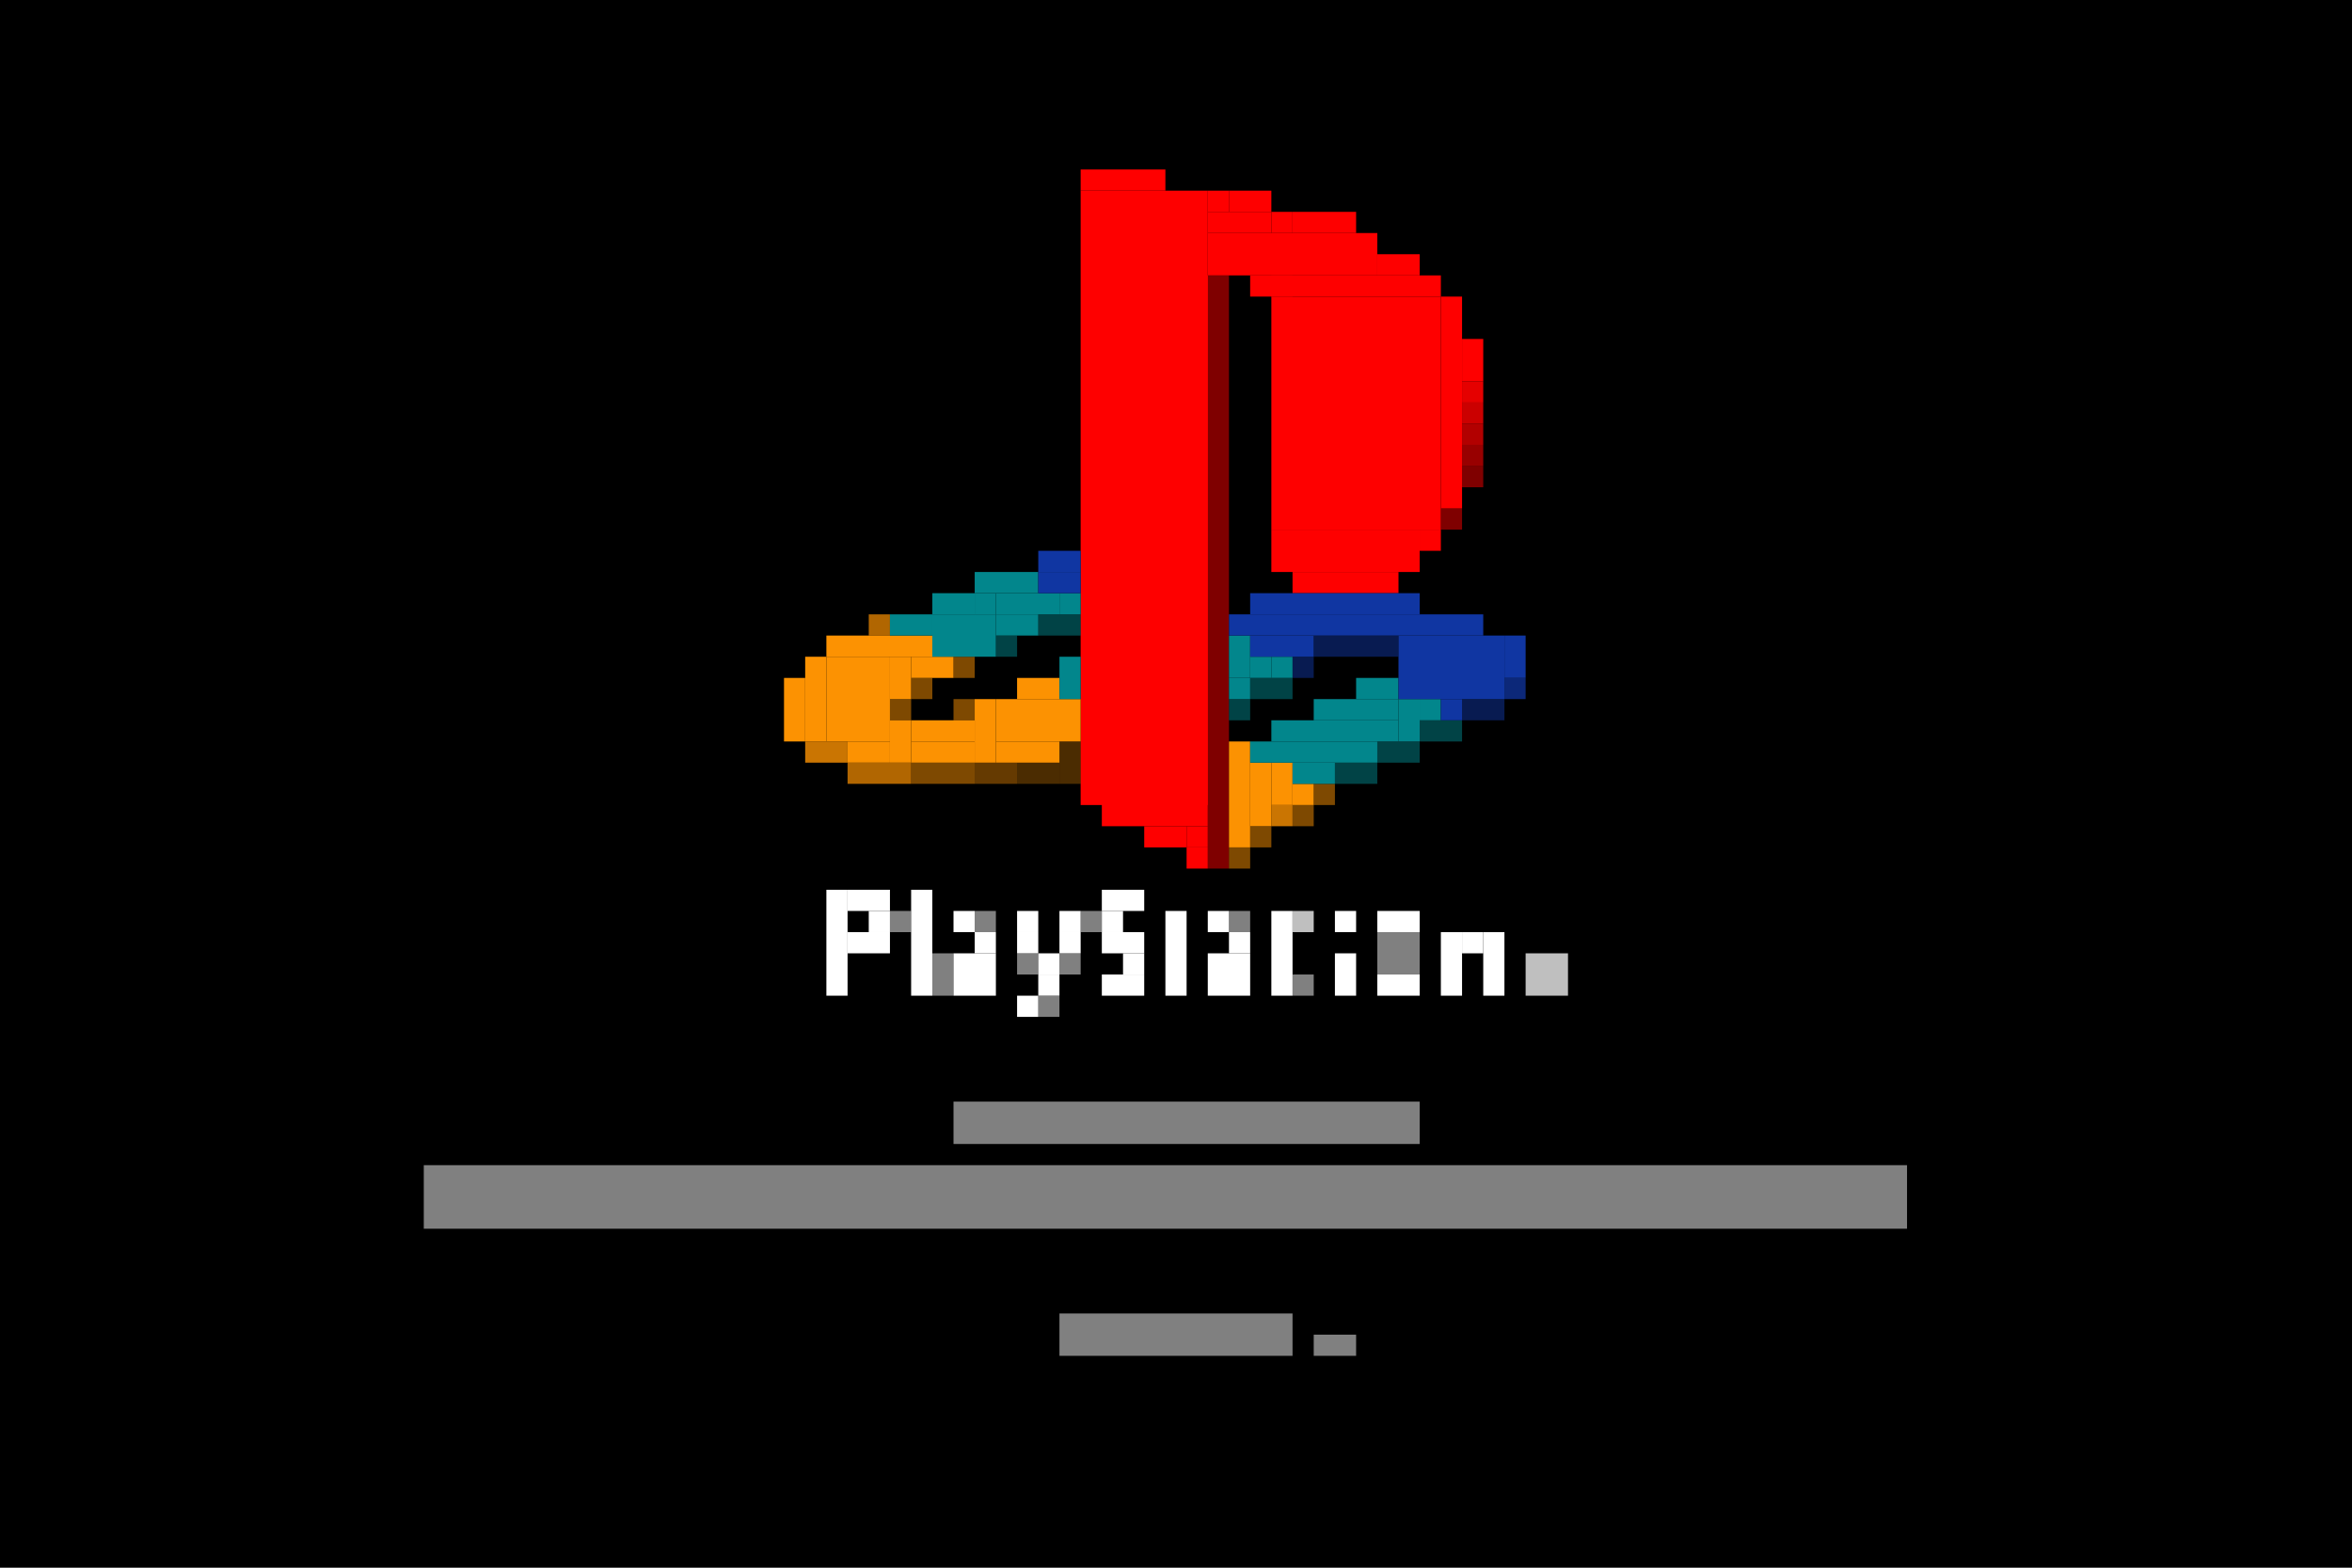
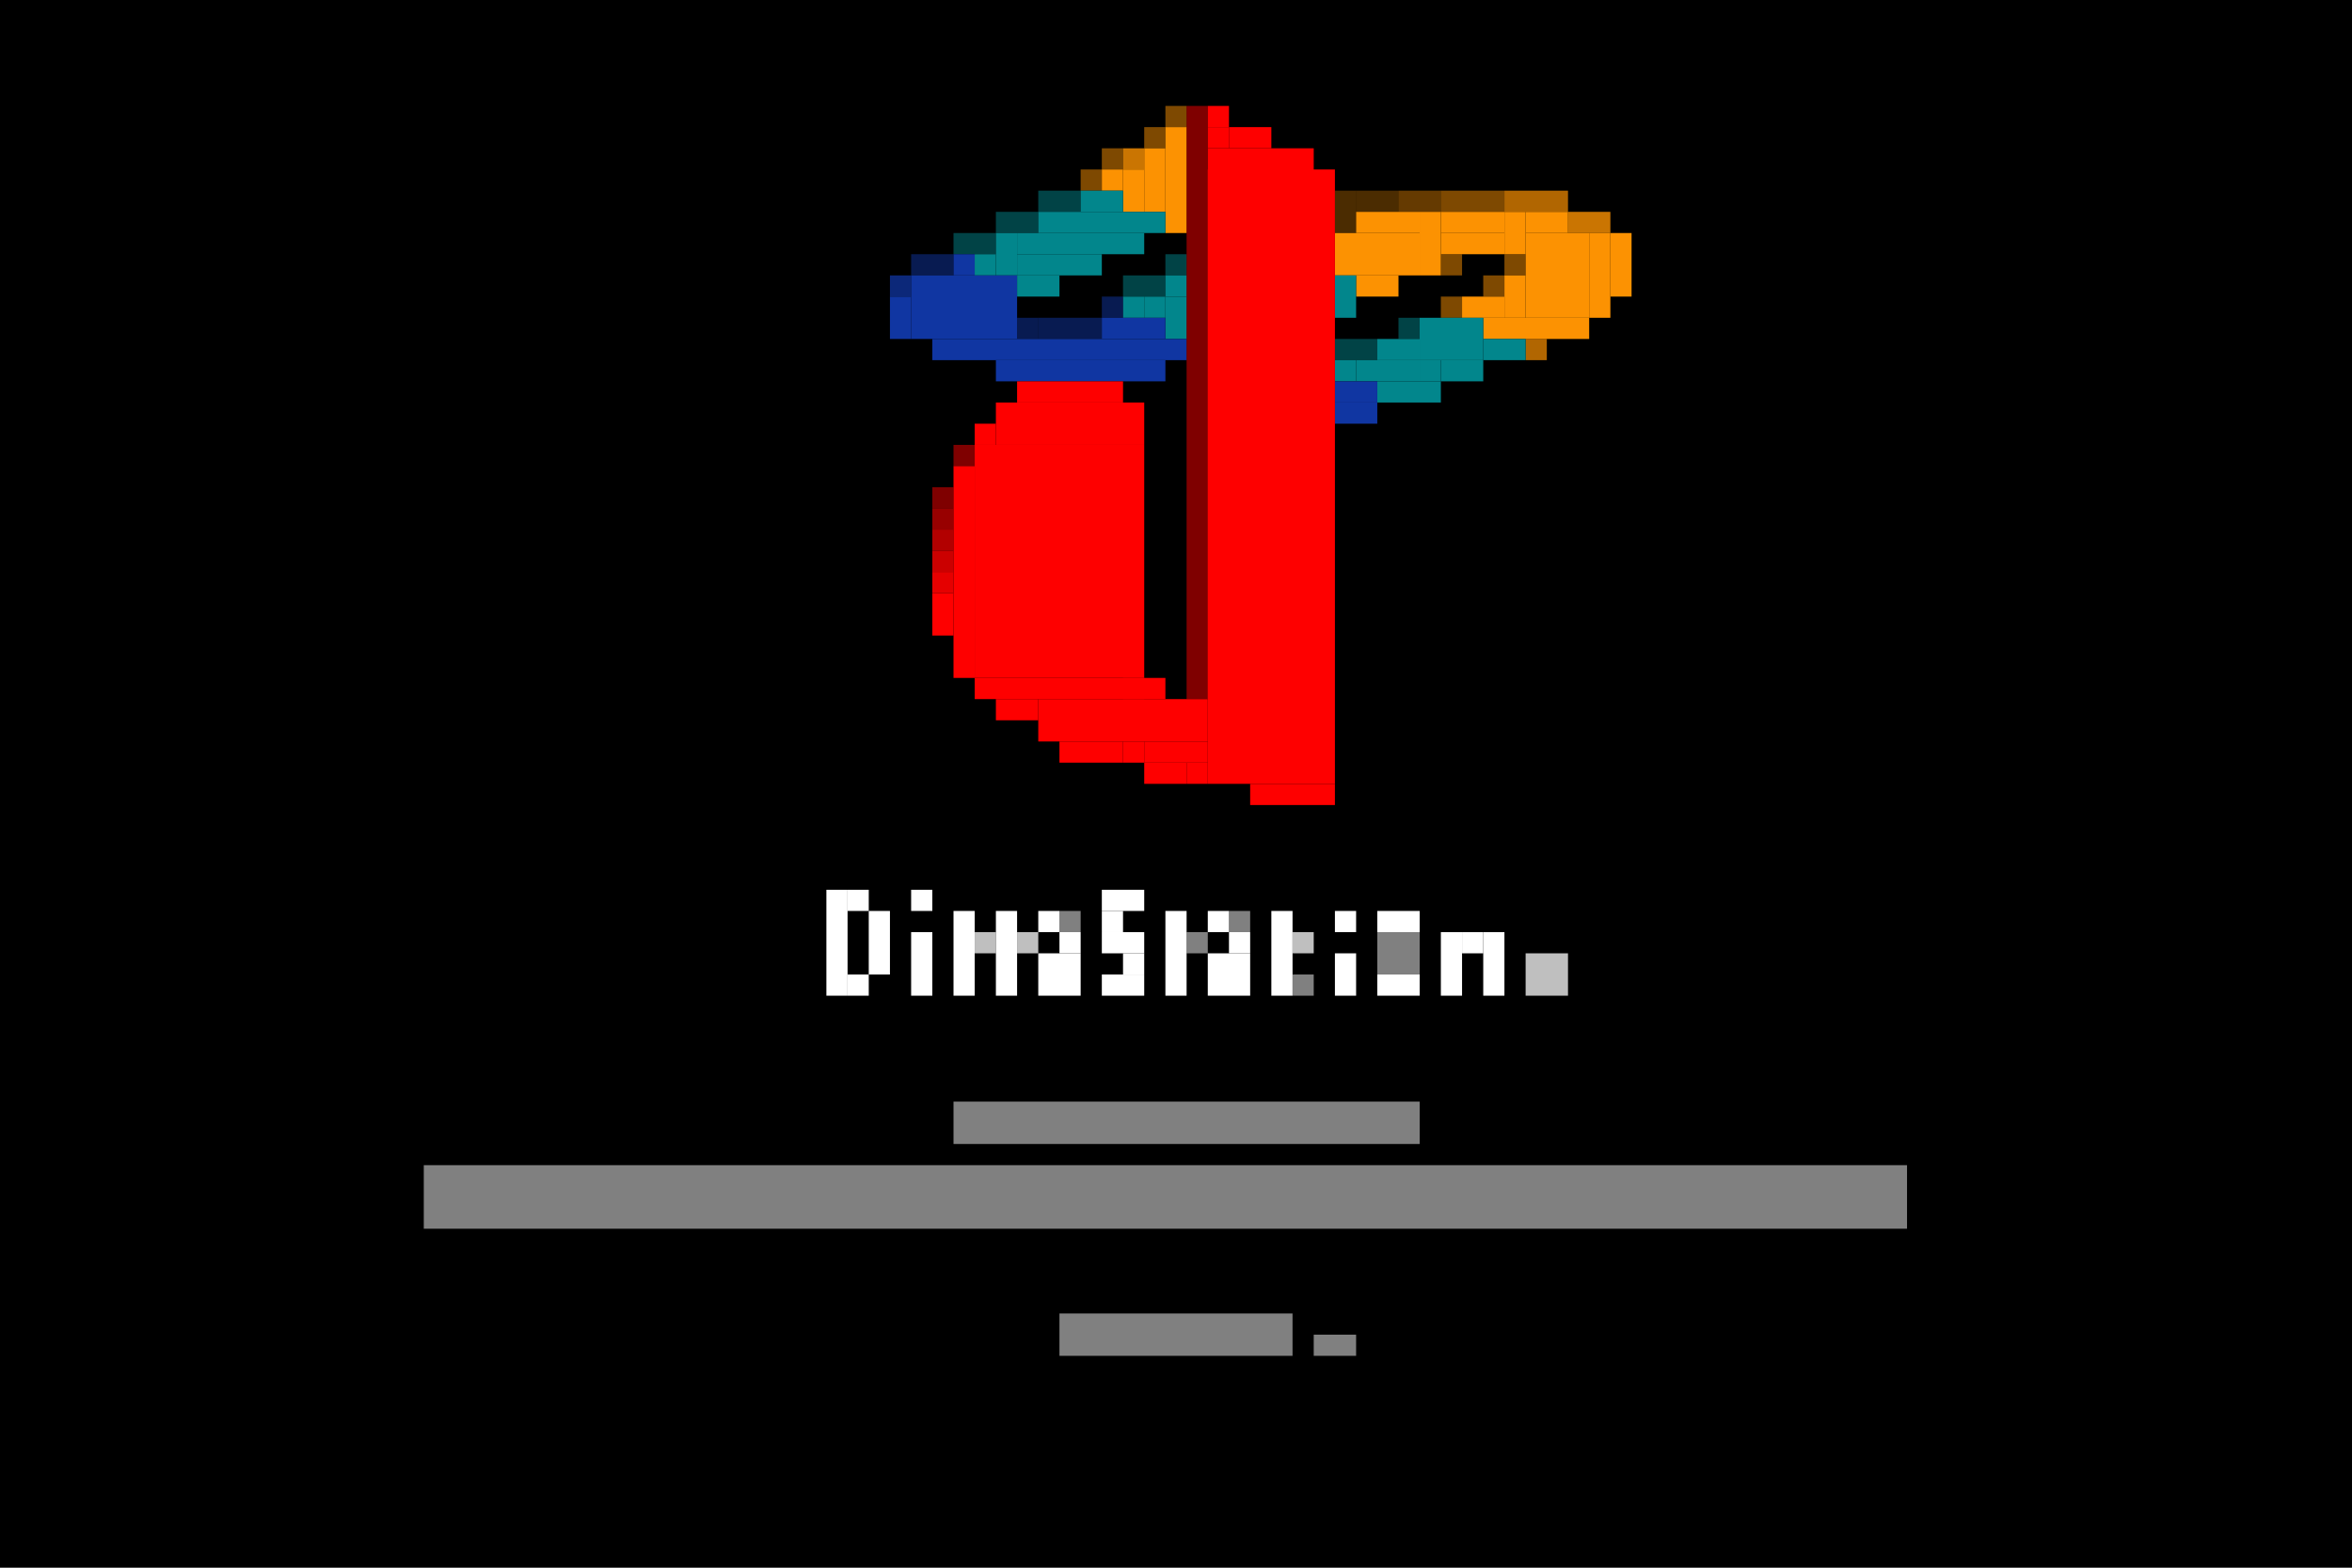
<svg xmlns="http://www.w3.org/2000/svg" width="111" height="74" viewBox="0 0 111 74" fill="none">
-   <g clip-path="url(#clip0_1744_1837)">
+   <g clip-path="url(#clip0_1753_3169)">
    <rect width="111" height="74" fill="black" />
-     <rect x="51" y="9" width="6" height="29" fill="#FE0000" />
-     <rect x="51" y="8" width="4" height="1" fill="#FE0000" />
-     <rect x="57" y="10" width="3" height="1" fill="#FE0000" />
-     <rect x="60" y="10" width="1" height="1" fill="#FE0000" />
-     <rect x="61" y="10" width="3" height="1" fill="#FE0000" />
-     <rect x="57" y="11" width="8" height="2" fill="#FE0000" />
-     <rect x="65" y="12" width="2" height="1" fill="#FE0000" />
-     <rect x="59" y="13" width="2" height="1" fill="#FE0000" />
-     <rect x="60" y="13" width="8" height="1" fill="#FE0000" />
-     <rect x="60" y="14" width="8" height="11" fill="#FE0000" />
-     <rect x="68" y="14" width="1" height="10" fill="#FE0000" />
-     <rect x="69" y="16" width="1" height="2" fill="#FE0000" />
-     <rect opacity="0.5" x="69" y="22" width="1" height="1" fill="#FE0000" />
-     <rect opacity="0.9" x="69" y="18" width="1" height="1" fill="#FE0000" />
-     <rect opacity="0.8" x="69" y="19" width="1" height="1" fill="#FE0000" />
-     <rect opacity="0.7" x="69" y="20" width="1" height="1" fill="#FE0000" />
-     <rect opacity="0.6" x="69" y="21" width="1" height="1" fill="#FE0000" />
-     <rect opacity="0.5" x="68" y="24" width="1" height="1" fill="#FE0000" />
-     <rect x="60" y="25" width="7" height="2" fill="#FE0000" />
-     <rect x="67" y="25" width="1" height="1" fill="#FE0000" />
-     <rect x="61" y="27" width="5" height="1" fill="#FE0000" />
-     <rect x="52" y="13" width="5" height="26" fill="#FE0000" />
-     <rect opacity="0.5" x="57" y="13" width="1" height="28" fill="#FE0000" />
-     <rect x="56" y="39" width="1" height="1" fill="#FE0000" />
-     <rect x="56" y="40" width="1" height="1" fill="#FE0000" />
-     <rect x="54" y="39" width="2" height="1" fill="#FE0000" />
-     <rect x="57" y="9" width="1" height="1" fill="#FE0000" />
-     <rect x="58" y="9" width="2" height="1" fill="#FE0000" />
-     <rect x="58" y="35" width="1" height="5" fill="#FC9202" />
-     <rect x="39" y="31" width="3" height="4" fill="#FC9202" />
-     <rect x="47" y="33" width="4" height="2" fill="#FC9202" />
-     <rect x="46" y="33" width="1" height="3" fill="#FC9202" />
-     <rect x="48" y="32" width="2" height="1" fill="#FC9202" />
-     <rect x="47" y="35" width="3" height="1" fill="#FC9202" />
-     <rect x="43" y="35" width="3" height="1" fill="#FC9202" />
-     <rect x="43" y="34" width="3" height="1" fill="#FC9202" />
-     <rect x="42" y="34" width="1" height="2" fill="#FC9202" />
-     <rect x="42" y="31" width="1" height="2" fill="#FC9202" />
-     <rect x="43" y="31" width="2" height="1" fill="#FC9202" />
-     <rect x="38" y="31" width="1" height="4" fill="#FC9202" />
-     <rect x="37" y="32" width="1" height="3" fill="#FC9202" />
-     <rect x="40" y="35" width="2" height="1" fill="#FC9202" />
-     <rect x="39" y="30" width="5" height="1" fill="#FC9202" />
-     <rect opacity="0.7" x="41" y="29" width="1" height="1" fill="#FC9202" />
-     <rect x="59" y="36" width="1" height="3" fill="#FC9202" />
-     <rect opacity="0.5" x="58" y="40" width="1" height="1" fill="#FC9202" />
-     <rect opacity="0.3" x="50" y="35" width="1" height="2" fill="#FC9202" />
-     <rect opacity="0.3" x="48" y="36" width="2" height="1" fill="#FC9202" />
-     <rect opacity="0.4" x="46" y="36" width="2" height="1" fill="#FC9202" />
-     <rect opacity="0.5" x="43" y="36" width="3" height="1" fill="#FC9202" />
-     <rect opacity="0.5" x="43" y="32" width="1" height="1" fill="#FC9202" />
-     <rect opacity="0.5" x="45" y="31" width="1" height="1" fill="#FC9202" />
-     <rect opacity="0.5" x="42" y="33" width="1" height="1" fill="#FC9202" />
-     <rect opacity="0.5" x="45" y="33" width="1" height="1" fill="#FC9202" />
-     <rect opacity="0.7" x="40" y="36" width="3" height="1" fill="#FC9202" />
-     <rect opacity="0.8" x="38" y="35" width="2" height="1" fill="#FC9202" />
-     <rect opacity="0.5" x="59" y="39" width="1" height="1" fill="#FC9202" />
-     <rect opacity="0.8" x="60" y="38" width="1" height="1" fill="#FC9202" />
-     <rect opacity="0.5" x="61" y="38" width="1" height="1" fill="#FC9202" />
-     <rect opacity="0.5" x="62" y="37" width="1" height="1" fill="#FC9202" />
-     <rect x="60" y="36" width="1" height="2" fill="#FC9202" />
-     <rect x="61" y="37" width="1" height="1" fill="#FC9202" />
-     <rect x="59" y="35" width="6" height="1" fill="#02868C" />
-     <rect x="60" y="34" width="6" height="1" fill="#02868C" />
-     <rect x="62" y="33" width="4" height="1" fill="#02868C" />
-     <rect x="66" y="33" width="1" height="2" fill="#02868C" />
-     <rect x="67" y="33" width="1" height="1" fill="#02868C" />
-     <rect x="61" y="36" width="2" height="1" fill="#02868C" />
-     <rect opacity="0.5" x="63" y="36" width="2" height="1" fill="#02868C" />
-     <rect opacity="0.5" x="59" y="32" width="2" height="1" fill="#02868C" />
-     <rect opacity="0.5" x="58" y="33" width="1" height="1" fill="#02868C" />
-     <rect opacity="0.5" x="47" y="30" width="1" height="1" fill="#02868C" />
-     <rect opacity="0.5" x="49" y="29" width="2" height="1" fill="#02868C" />
-     <rect opacity="0.5" x="65" y="35" width="2" height="1" fill="#02868C" />
-     <rect opacity="0.5" x="67" y="34" width="2" height="1" fill="#02868C" />
-     <rect x="64" y="32" width="2" height="1" fill="#02868C" />
-     <rect x="58" y="30" width="1" height="2" fill="#02868C" />
-     <rect x="59" y="31" width="1" height="1" fill="#02868C" />
-     <rect x="60" y="31" width="1" height="1" fill="#02868C" />
-     <rect x="58" y="32" width="1" height="1" fill="#02868C" />
-     <rect x="50" y="31" width="1" height="2" fill="#02868C" />
-     <rect x="44" y="29" width="3" height="2" fill="#02868C" />
-     <rect x="47" y="28" width="3" height="1" fill="#02868C" />
-     <rect x="47" y="29" width="2" height="1" fill="#02868C" />
-     <rect x="50" y="28" width="1" height="1" fill="#02868C" />
-     <rect x="46" y="27" width="3" height="1" fill="#02868C" />
-     <rect x="44" y="28" width="2" height="1" fill="#02868C" />
-     <rect x="42" y="29" width="2" height="1" fill="#02868C" />
-     <rect x="46" y="28" width="1" height="1" fill="#02868C" />
-     <rect x="66" y="30" width="5" height="3" fill="#1036A2" />
-     <rect x="71" y="30" width="1" height="2" fill="#1036A2" />
-     <rect opacity="0.75" x="71" y="32" width="1" height="1" fill="#1036A2" />
-     <rect x="65" y="30" width="1" height="1" fill="#1036A2" fill-opacity="0.5" />
-     <rect x="61" y="31" width="1" height="1" fill="#1036A2" fill-opacity="0.5" />
-     <rect x="59" y="28" width="8" height="1" fill="#1036A2" />
-     <rect x="49" y="27" width="2" height="1" fill="#1036A2" />
-     <rect x="49" y="26" width="2" height="1" fill="#1036A2" />
-     <rect x="59" y="30" width="3" height="1" fill="#1036A2" />
-     <rect x="68" y="33" width="1" height="1" fill="#1036A2" />
-     <rect opacity="0.5" x="69" y="33" width="2" height="1" fill="#1036A2" />
-     <rect opacity="0.5" x="62" y="30" width="3" height="1" fill="#1036A2" />
-     <rect x="58" y="29" width="12" height="1" fill="#1036A2" />
    <rect x="39" y="42" width="1" height="5" fill="white" />
-     <rect x="43" y="42" width="1" height="5" fill="white" />
-     <rect x="45" y="45" width="2" height="2" fill="white" />
-     <rect x="46" y="44" width="1" height="1" fill="white" />
-     <rect x="45" y="43" width="1" height="1" fill="white" />
-     <rect x="48" y="43" width="1" height="1" fill="white" />
-     <rect x="50" y="43" width="1" height="1" fill="white" />
-     <rect x="49" y="45" width="1" height="1" fill="white" />
-     <rect x="49" y="46" width="1" height="1" fill="white" />
-     <rect x="48" y="47" width="1" height="1" fill="white" />
-     <rect x="48" y="44" width="1" height="1" fill="white" />
+     <rect x="43" y="44" width="1" height="3" fill="white" />
+     <rect x="45" y="43" width="1" height="4" fill="white" />
+     <rect opacity="0.75" x="46" y="44" width="1" height="1" fill="white" />
+     <rect opacity="0.75" x="48" y="44" width="1" height="1" fill="white" />
+     <rect x="43" y="42" width="1" height="1" fill="white" />
+     <rect x="47" y="43" width="1" height="4" fill="white" />
    <rect x="52" y="42" width="2" height="1" fill="white" />
    <rect x="52" y="44" width="2" height="1" fill="white" />
    <rect x="52" y="46" width="2" height="1" fill="white" />
    <rect x="55" y="43" width="1" height="4" fill="white" />
    <rect x="60" y="43" width="1" height="4" fill="white" />
-     <rect opacity="0.5" x="61" y="46" width="1" height="1" fill="white" />
    <rect x="63" y="43" width="1" height="1" fill="white" />
-     <rect opacity="0.75" x="61" y="43" width="1" height="1" fill="white" />
+     <rect opacity="0.75" x="61" y="44" width="1" height="1" fill="white" />
    <rect x="65" y="46" width="2" height="1" fill="white" />
    <rect x="65" y="43" width="2" height="1" fill="white" />
    <rect x="68" y="44" width="1" height="3" fill="white" />
    <rect x="70" y="44" width="1" height="3" fill="white" />
    <rect x="69" y="44" width="1" height="1" fill="white" />
    <rect opacity="0.75" x="72" y="45" width="2" height="2" fill="white" />
    <rect opacity="0.5" x="65" y="44" width="2" height="2" fill="white" />
    <rect x="63" y="45" width="1" height="2" fill="white" />
    <rect x="53" y="45" width="1" height="1" fill="white" />
    <rect x="52" y="43" width="1" height="1" fill="white" />
-     <rect opacity="0.5" x="51" y="43" width="1" height="1" fill="white" />
-     <rect opacity="0.5" x="49" y="47" width="1" height="1" fill="white" />
-     <rect opacity="0.5" x="48" y="45" width="1" height="1" fill="white" />
-     <rect opacity="0.5" x="44" y="45" width="1" height="2" fill="white" />
-     <rect opacity="0.5" x="50" y="45" width="1" height="1" fill="white" />
    <rect opacity="0.5" x="58" y="43" width="1" height="1" fill="white" />
-     <rect opacity="0.5" x="46" y="43" width="1" height="1" fill="white" />
-     <rect opacity="0.5" x="42" y="43" width="1" height="1" fill="white" />
+     <rect opacity="0.5" x="56" y="44" width="1" height="1" fill="white" />
+     <rect opacity="0.5" x="61" y="46" width="1" height="1" fill="white" />
    <rect x="57" y="43" width="1" height="1" fill="white" />
    <rect x="58" y="44" width="1" height="1" fill="white" />
    <rect x="57" y="45" width="2" height="2" fill="white" />
+     <rect opacity="0.5" x="50" y="43" width="1" height="1" fill="white" />
+     <rect x="49" y="43" width="1" height="1" fill="white" />
    <rect x="50" y="44" width="1" height="1" fill="white" />
-     <rect x="40" y="42" width="2" height="1" fill="white" />
-     <rect x="40" y="44" width="2" height="1" fill="white" />
-     <rect x="41" y="43" width="1" height="1" fill="white" />
+     <rect x="49" y="45" width="2" height="2" fill="white" />
+     <rect x="40" y="46" width="1" height="1" fill="white" />
+     <rect x="41" y="43" width="1" height="3" fill="white" />
+     <rect x="40" y="42" width="1" height="1" fill="white" />
    <rect opacity="0.5" x="45" y="52" width="22" height="2" fill="white" />
    <rect opacity="0.5" x="50" y="62" width="11" height="2" fill="white" />
    <rect opacity="0.5" x="62" y="63" width="2" height="1" fill="white" />
    <rect opacity="0.5" x="20" y="55" width="70" height="3" fill="white" />
+     <rect x="56" y="11" width="1" height="5" transform="rotate(180 56 11)" fill="#FC9202" />
+     <rect x="75" y="15" width="3" height="4" transform="rotate(180 75 15)" fill="#FC9202" />
+     <rect x="67" y="13" width="4" height="2" transform="rotate(180 67 13)" fill="#FC9202" />
+     <rect x="68" y="13" width="1" height="3" transform="rotate(180 68 13)" fill="#FC9202" />
+     <rect x="66" y="14" width="2" height="1" transform="rotate(180 66 14)" fill="#FC9202" />
+     <rect x="67" y="11" width="3" height="1" transform="rotate(180 67 11)" fill="#FC9202" />
+     <rect x="71" y="11" width="3" height="1" transform="rotate(180 71 11)" fill="#FC9202" />
+     <rect x="71" y="12" width="3" height="1" transform="rotate(180 71 12)" fill="#FC9202" />
+     <rect x="72" y="12" width="1" height="2" transform="rotate(180 72 12)" fill="#FC9202" />
+     <rect x="72" y="15" width="1" height="2" transform="rotate(180 72 15)" fill="#FC9202" />
+     <rect x="71" y="15" width="2" height="1" transform="rotate(180 71 15)" fill="#FC9202" />
+     <rect x="76" y="15" width="1" height="4" transform="rotate(180 76 15)" fill="#FC9202" />
+     <rect x="77" y="14" width="1" height="3" transform="rotate(180 77 14)" fill="#FC9202" />
+     <rect x="74" y="11" width="2" height="1" transform="rotate(180 74 11)" fill="#FC9202" />
+     <rect x="75" y="16" width="5" height="1" transform="rotate(180 75 16)" fill="#FC9202" />
+     <rect opacity="0.7" x="73" y="17" width="1" height="1" transform="rotate(180 73 17)" fill="#FC9202" />
+     <rect x="55" y="10" width="1" height="3" transform="rotate(180 55 10)" fill="#FC9202" />
+     <rect opacity="0.5" x="56" y="6" width="1" height="1" transform="rotate(180 56 6)" fill="#FC9202" />
+     <rect opacity="0.3" x="64" y="11" width="1" height="2" transform="rotate(180 64 11)" fill="#FC9202" />
+     <rect opacity="0.3" x="66" y="10" width="2" height="1" transform="rotate(180 66 10)" fill="#FC9202" />
+     <rect opacity="0.4" x="68" y="10" width="2" height="1" transform="rotate(180 68 10)" fill="#FC9202" />
+     <rect opacity="0.5" x="71" y="10" width="3" height="1" transform="rotate(180 71 10)" fill="#FC9202" />
+     <rect opacity="0.5" x="71" y="14" width="1" height="1" transform="rotate(180 71 14)" fill="#FC9202" />
+     <rect opacity="0.5" x="69" y="15" width="1" height="1" transform="rotate(180 69 15)" fill="#FC9202" />
+     <rect opacity="0.5" x="72" y="13" width="1" height="1" transform="rotate(180 72 13)" fill="#FC9202" />
+     <rect opacity="0.5" x="69" y="13" width="1" height="1" transform="rotate(180 69 13)" fill="#FC9202" />
+     <rect opacity="0.7" x="74" y="10" width="3" height="1" transform="rotate(180 74 10)" fill="#FC9202" />
+     <rect opacity="0.8" x="76" y="11" width="2" height="1" transform="rotate(180 76 11)" fill="#FC9202" />
+     <rect opacity="0.5" x="55" y="7" width="1" height="1" transform="rotate(180 55 7)" fill="#FC9202" />
+     <rect opacity="0.8" x="54" y="8" width="1" height="1" transform="rotate(180 54 8)" fill="#FC9202" />
+     <rect opacity="0.5" x="53" y="8" width="1" height="1" transform="rotate(180 53 8)" fill="#FC9202" />
+     <rect opacity="0.5" x="52" y="9" width="1" height="1" transform="rotate(180 52 9)" fill="#FC9202" />
+     <rect x="54" y="10" width="1" height="2" transform="rotate(180 54 10)" fill="#FC9202" />
+     <rect x="53" y="9" width="1" height="1" transform="rotate(180 53 9)" fill="#FC9202" />
+     <rect x="55" y="11" width="6" height="1" transform="rotate(180 55 11)" fill="#02868C" />
+     <rect x="54" y="12" width="6" height="1" transform="rotate(180 54 12)" fill="#02868C" />
+     <rect x="52" y="13" width="4" height="1" transform="rotate(180 52 13)" fill="#02868C" />
+     <rect x="48" y="13" width="1" height="2" transform="rotate(180 48 13)" fill="#02868C" />
+     <rect x="47" y="13" width="1" height="1" transform="rotate(180 47 13)" fill="#02868C" />
+     <rect x="53" y="10" width="2" height="1" transform="rotate(180 53 10)" fill="#02868C" />
+     <rect opacity="0.5" x="51" y="10" width="2" height="1" transform="rotate(180 51 10)" fill="#02868C" />
+     <rect opacity="0.5" x="55" y="14" width="2" height="1" transform="rotate(180 55 14)" fill="#02868C" />
+     <rect opacity="0.5" x="56" y="13" width="1" height="1" transform="rotate(180 56 13)" fill="#02868C" />
+     <rect opacity="0.5" x="67" y="16" width="1" height="1" transform="rotate(180 67 16)" fill="#02868C" />
+     <rect opacity="0.5" x="65" y="17" width="2" height="1" transform="rotate(180 65 17)" fill="#02868C" />
+     <rect opacity="0.5" x="49" y="11" width="2" height="1" transform="rotate(180 49 11)" fill="#02868C" />
+     <rect opacity="0.5" x="47" y="12" width="2" height="1" transform="rotate(180 47 12)" fill="#02868C" />
+     <rect x="50" y="14" width="2" height="1" transform="rotate(180 50 14)" fill="#02868C" />
+     <rect x="56" y="16" width="1" height="2" transform="rotate(180 56 16)" fill="#02868C" />
+     <rect x="55" y="15" width="1" height="1" transform="rotate(180 55 15)" fill="#02868C" />
+     <rect x="54" y="15" width="1" height="1" transform="rotate(180 54 15)" fill="#02868C" />
+     <rect x="56" y="14" width="1" height="1" transform="rotate(180 56 14)" fill="#02868C" />
+     <rect x="64" y="15" width="1" height="2" transform="rotate(180 64 15)" fill="#02868C" />
+     <rect x="70" y="17" width="3" height="2" transform="rotate(180 70 17)" fill="#02868C" />
+     <rect x="67" y="18" width="3" height="1" transform="rotate(180 67 18)" fill="#02868C" />
+     <rect x="67" y="17" width="2" height="1" transform="rotate(180 67 17)" fill="#02868C" />
+     <rect x="64" y="18" width="1" height="1" transform="rotate(180 64 18)" fill="#02868C" />
+     <rect x="68" y="19" width="3" height="1" transform="rotate(180 68 19)" fill="#02868C" />
+     <rect x="70" y="18" width="2" height="1" transform="rotate(180 70 18)" fill="#02868C" />
+     <rect x="72" y="17" width="2" height="1" transform="rotate(180 72 17)" fill="#02868C" />
+     <rect x="68" y="18" width="1" height="1" transform="rotate(180 68 18)" fill="#02868C" />
+     <rect x="48" y="16" width="5" height="3" transform="rotate(180 48 16)" fill="#1036A2" />
+     <rect x="43" y="16" width="1" height="2" transform="rotate(180 43 16)" fill="#1036A2" />
+     <rect opacity="0.75" x="43" y="14" width="1" height="1" transform="rotate(180 43 14)" fill="#1036A2" />
+     <rect x="49" y="16" width="1" height="1" transform="rotate(180 49 16)" fill="#1036A2" fill-opacity="0.5" />
+     <rect x="53" y="15" width="1" height="1" transform="rotate(180 53 15)" fill="#1036A2" fill-opacity="0.5" />
+     <rect x="55" y="18" width="8" height="1" transform="rotate(180 55 18)" fill="#1036A2" />
+     <rect x="65" y="19" width="2" height="1" transform="rotate(180 65 19)" fill="#1036A2" />
+     <rect x="65" y="20" width="2" height="1" transform="rotate(180 65 20)" fill="#1036A2" />
+     <rect x="55" y="16" width="3" height="1" transform="rotate(180 55 16)" fill="#1036A2" />
+     <rect x="46" y="13" width="1" height="1" transform="rotate(180 46 13)" fill="#1036A2" />
+     <rect opacity="0.5" x="45" y="13" width="2" height="1" transform="rotate(180 45 13)" fill="#1036A2" />
+     <rect opacity="0.5" x="52" y="16" width="3" height="1" transform="rotate(180 52 16)" fill="#1036A2" />
+     <rect x="56" y="17" width="12" height="1" transform="rotate(180 56 17)" fill="#1036A2" />
+     <rect x="63" y="37" width="6" height="29" transform="rotate(180 63 37)" fill="#FE0000" />
+     <rect x="63" y="38" width="4" height="1" transform="rotate(180 63 38)" fill="#FE0000" />
+     <rect x="57" y="36" width="3" height="1" transform="rotate(180 57 36)" fill="#FE0000" />
+     <rect x="54" y="36" width="1" height="1" transform="rotate(180 54 36)" fill="#FE0000" />
+     <rect x="53" y="36" width="3" height="1" transform="rotate(180 53 36)" fill="#FE0000" />
+     <rect x="57" y="35" width="8" height="2" transform="rotate(180 57 35)" fill="#FE0000" />
+     <rect x="49" y="34" width="2" height="1" transform="rotate(180 49 34)" fill="#FE0000" />
+     <rect x="55" y="33" width="2" height="1" transform="rotate(180 55 33)" fill="#FE0000" />
+     <rect x="54" y="33" width="8" height="1" transform="rotate(180 54 33)" fill="#FE0000" />
+     <rect x="54" y="32" width="8" height="11" transform="rotate(180 54 32)" fill="#FE0000" />
+     <rect x="46" y="32" width="1" height="10" transform="rotate(180 46 32)" fill="#FE0000" />
+     <rect x="45" y="30" width="1" height="2" transform="rotate(180 45 30)" fill="#FE0000" />
+     <rect opacity="0.5" x="45" y="24" width="1" height="1" transform="rotate(180 45 24)" fill="#FE0000" />
+     <rect opacity="0.9" x="45" y="28" width="1" height="1" transform="rotate(180 45 28)" fill="#FE0000" />
+     <rect opacity="0.8" x="45" y="27" width="1" height="1" transform="rotate(180 45 27)" fill="#FE0000" />
+     <rect opacity="0.7" x="45" y="26" width="1" height="1" transform="rotate(180 45 26)" fill="#FE0000" />
+     <rect opacity="0.6" x="45" y="25" width="1" height="1" transform="rotate(180 45 25)" fill="#FE0000" />
+     <rect opacity="0.5" x="46" y="22" width="1" height="1" transform="rotate(180 46 22)" fill="#FE0000" />
+     <rect x="54" y="21" width="7" height="2" transform="rotate(180 54 21)" fill="#FE0000" />
+     <rect x="47" y="21" width="1" height="1" transform="rotate(180 47 21)" fill="#FE0000" />
+     <rect x="53" y="19" width="5" height="1" transform="rotate(180 53 19)" fill="#FE0000" />
+     <rect x="62" y="33" width="5" height="26" transform="rotate(180 62 33)" fill="#FE0000" />
+     <rect opacity="0.5" x="57" y="33" width="1" height="28" transform="rotate(180 57 33)" fill="#FE0000" />
+     <rect x="58" y="7" width="1" height="1" transform="rotate(180 58 7)" fill="#FE0000" />
+     <rect x="58" y="6" width="1" height="1" transform="rotate(180 58 6)" fill="#FE0000" />
+     <rect x="60" y="7" width="2" height="1" transform="rotate(180 60 7)" fill="#FE0000" />
+     <rect x="57" y="37" width="1" height="1" transform="rotate(180 57 37)" fill="#FE0000" />
+     <rect x="56" y="37" width="2" height="1" transform="rotate(180 56 37)" fill="#FE0000" />
  </g>
  <defs>
-     <clipPath id="clip0_1744_1837">
+     <clipPath id="clip0_1753_3169">
      <rect width="111" height="74" fill="white" />
    </clipPath>
  </defs>
</svg>
